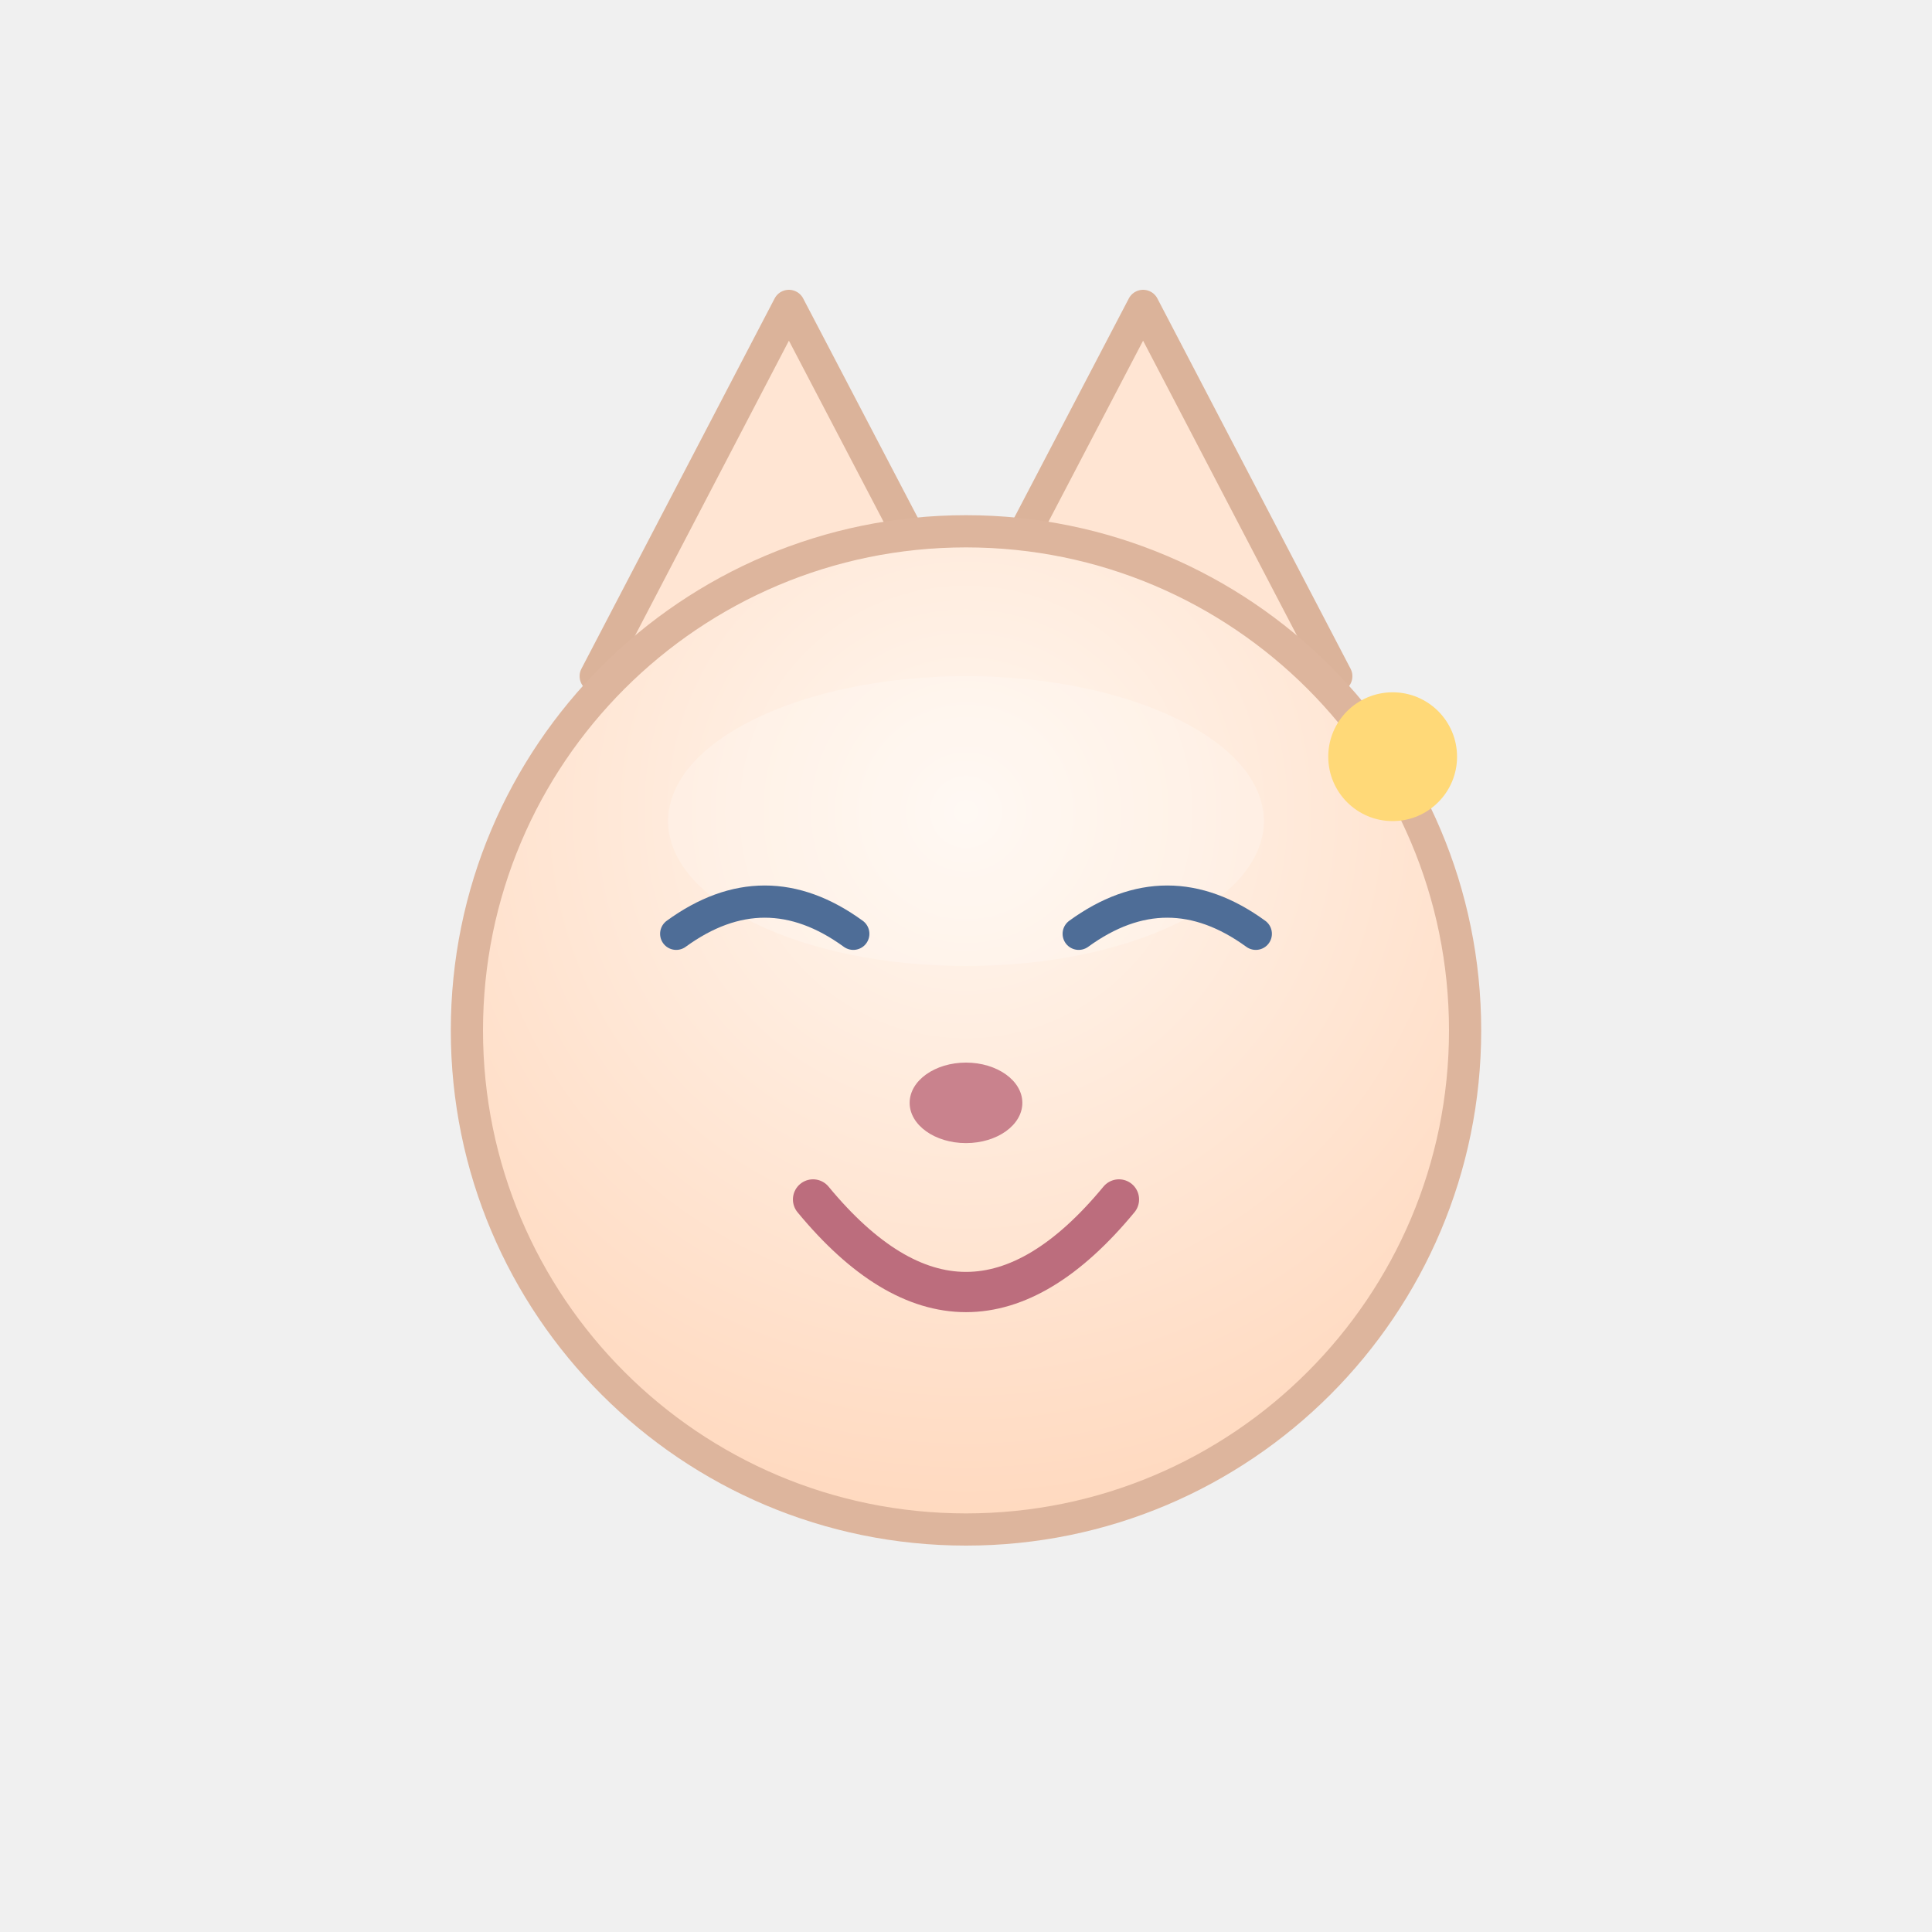
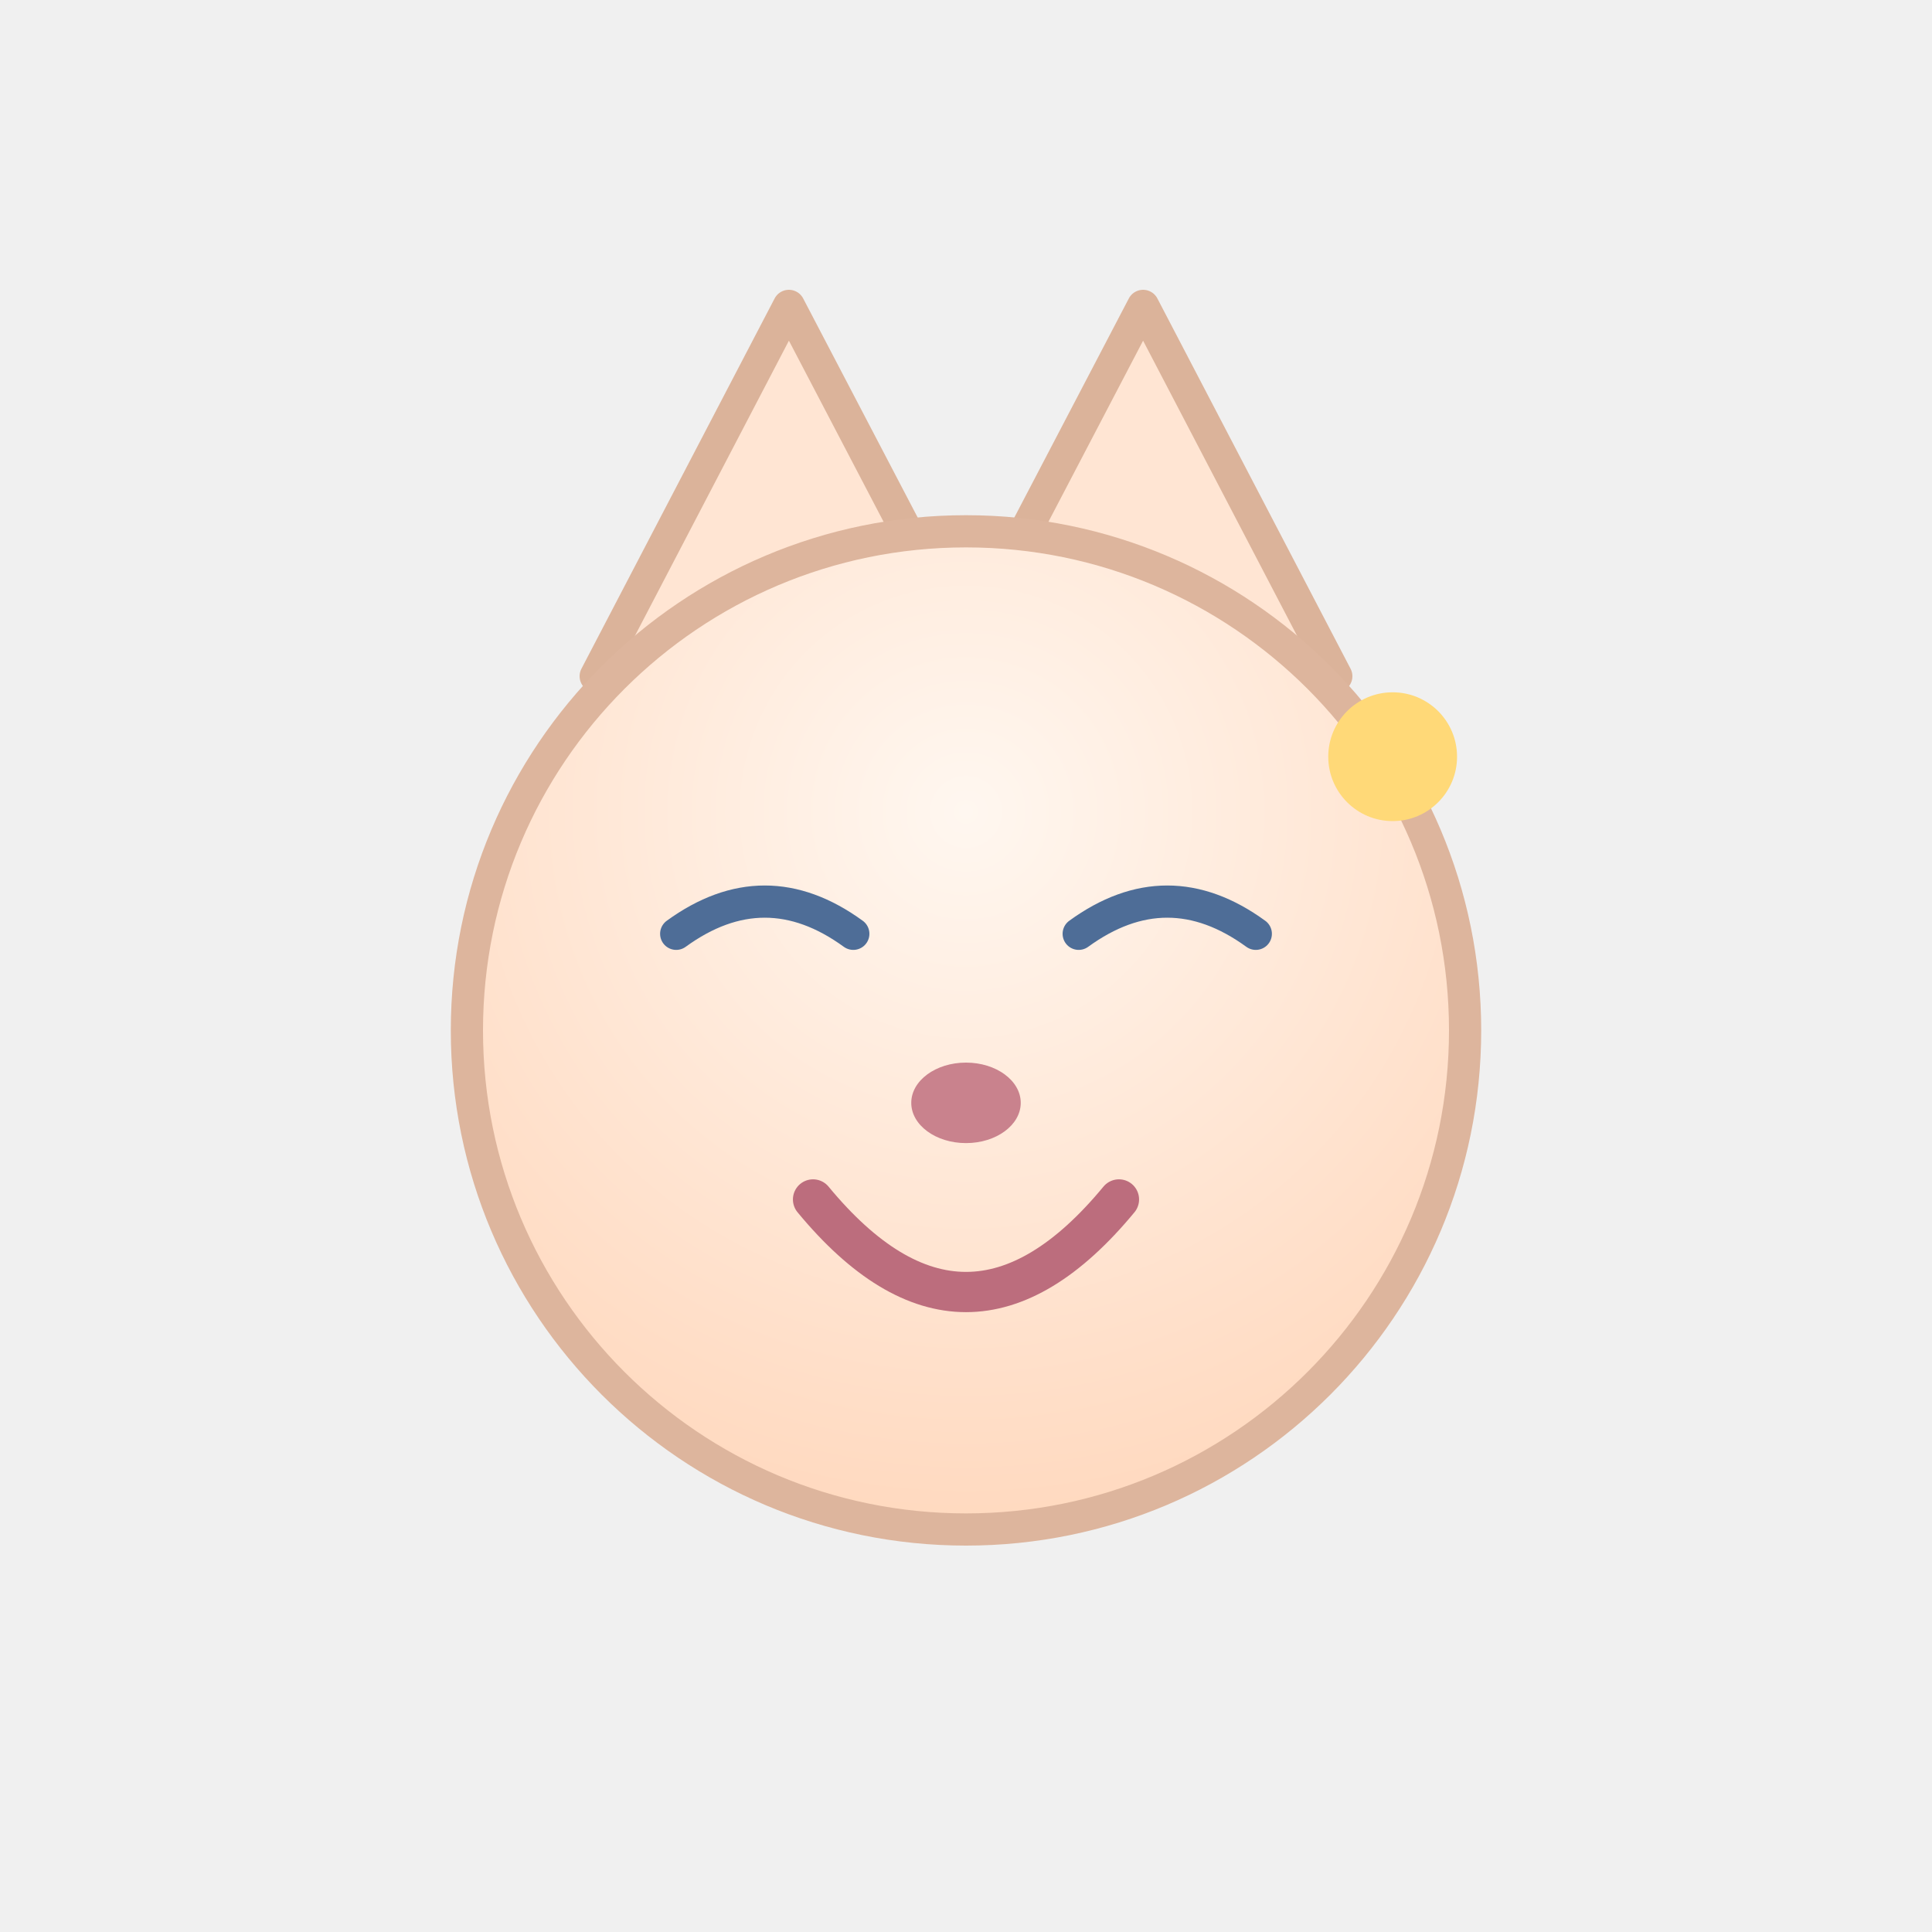
<svg xmlns="http://www.w3.org/2000/svg" viewBox="0 0 240 240" role="img" aria-label="Mochi break">
  <defs>
    <radialGradient id="head" cx="50%" cy="28%" r="72%">
      <stop offset="0%" stop-color="#fff7f0" />
      <stop offset="100%" stop-color="#ffd9bf" />
    </radialGradient>
  </defs>
  <g transform="translate(0 4)">
    <path d="M74 80 L98 34 L121 78 Z" fill="#ffe5d3" stroke="#dbb39a" stroke-width="4" stroke-linejoin="round" />
    <path d="M166 80 L142 34 L119 78 Z" fill="#ffe5d3" stroke="#dbb39a" stroke-width="4" stroke-linejoin="round" />
    <circle cx="120" cy="124" r="62" fill="url(#head)" stroke="#ddb59d" stroke-width="4" />
-     <ellipse cx="120" cy="98" rx="37" ry="18" fill="#ffffff" opacity="0.22" />
    <path d="M84 112 Q95 104 106 112" fill="none" stroke="#4e6d97" stroke-width="4" stroke-linecap="round" />
    <path d="M134 112 Q145 104 156 112" fill="none" stroke="#4e6d97" stroke-width="4" stroke-linecap="round" />
-     <ellipse cx="120" cy="133" rx="7" ry="5" fill="#c9828d" />
+     <ellipse cx="120" cy="133" rx="6.8" ry="5" fill="#c9828d" />
    <path d="M101 145 Q120 168 139 145" fill="none" stroke="#bc6d7d" stroke-width="5" stroke-linecap="round" />
    <circle cx="173" cy="90" r="8" fill="#ffd978" />
  </g>
</svg>
